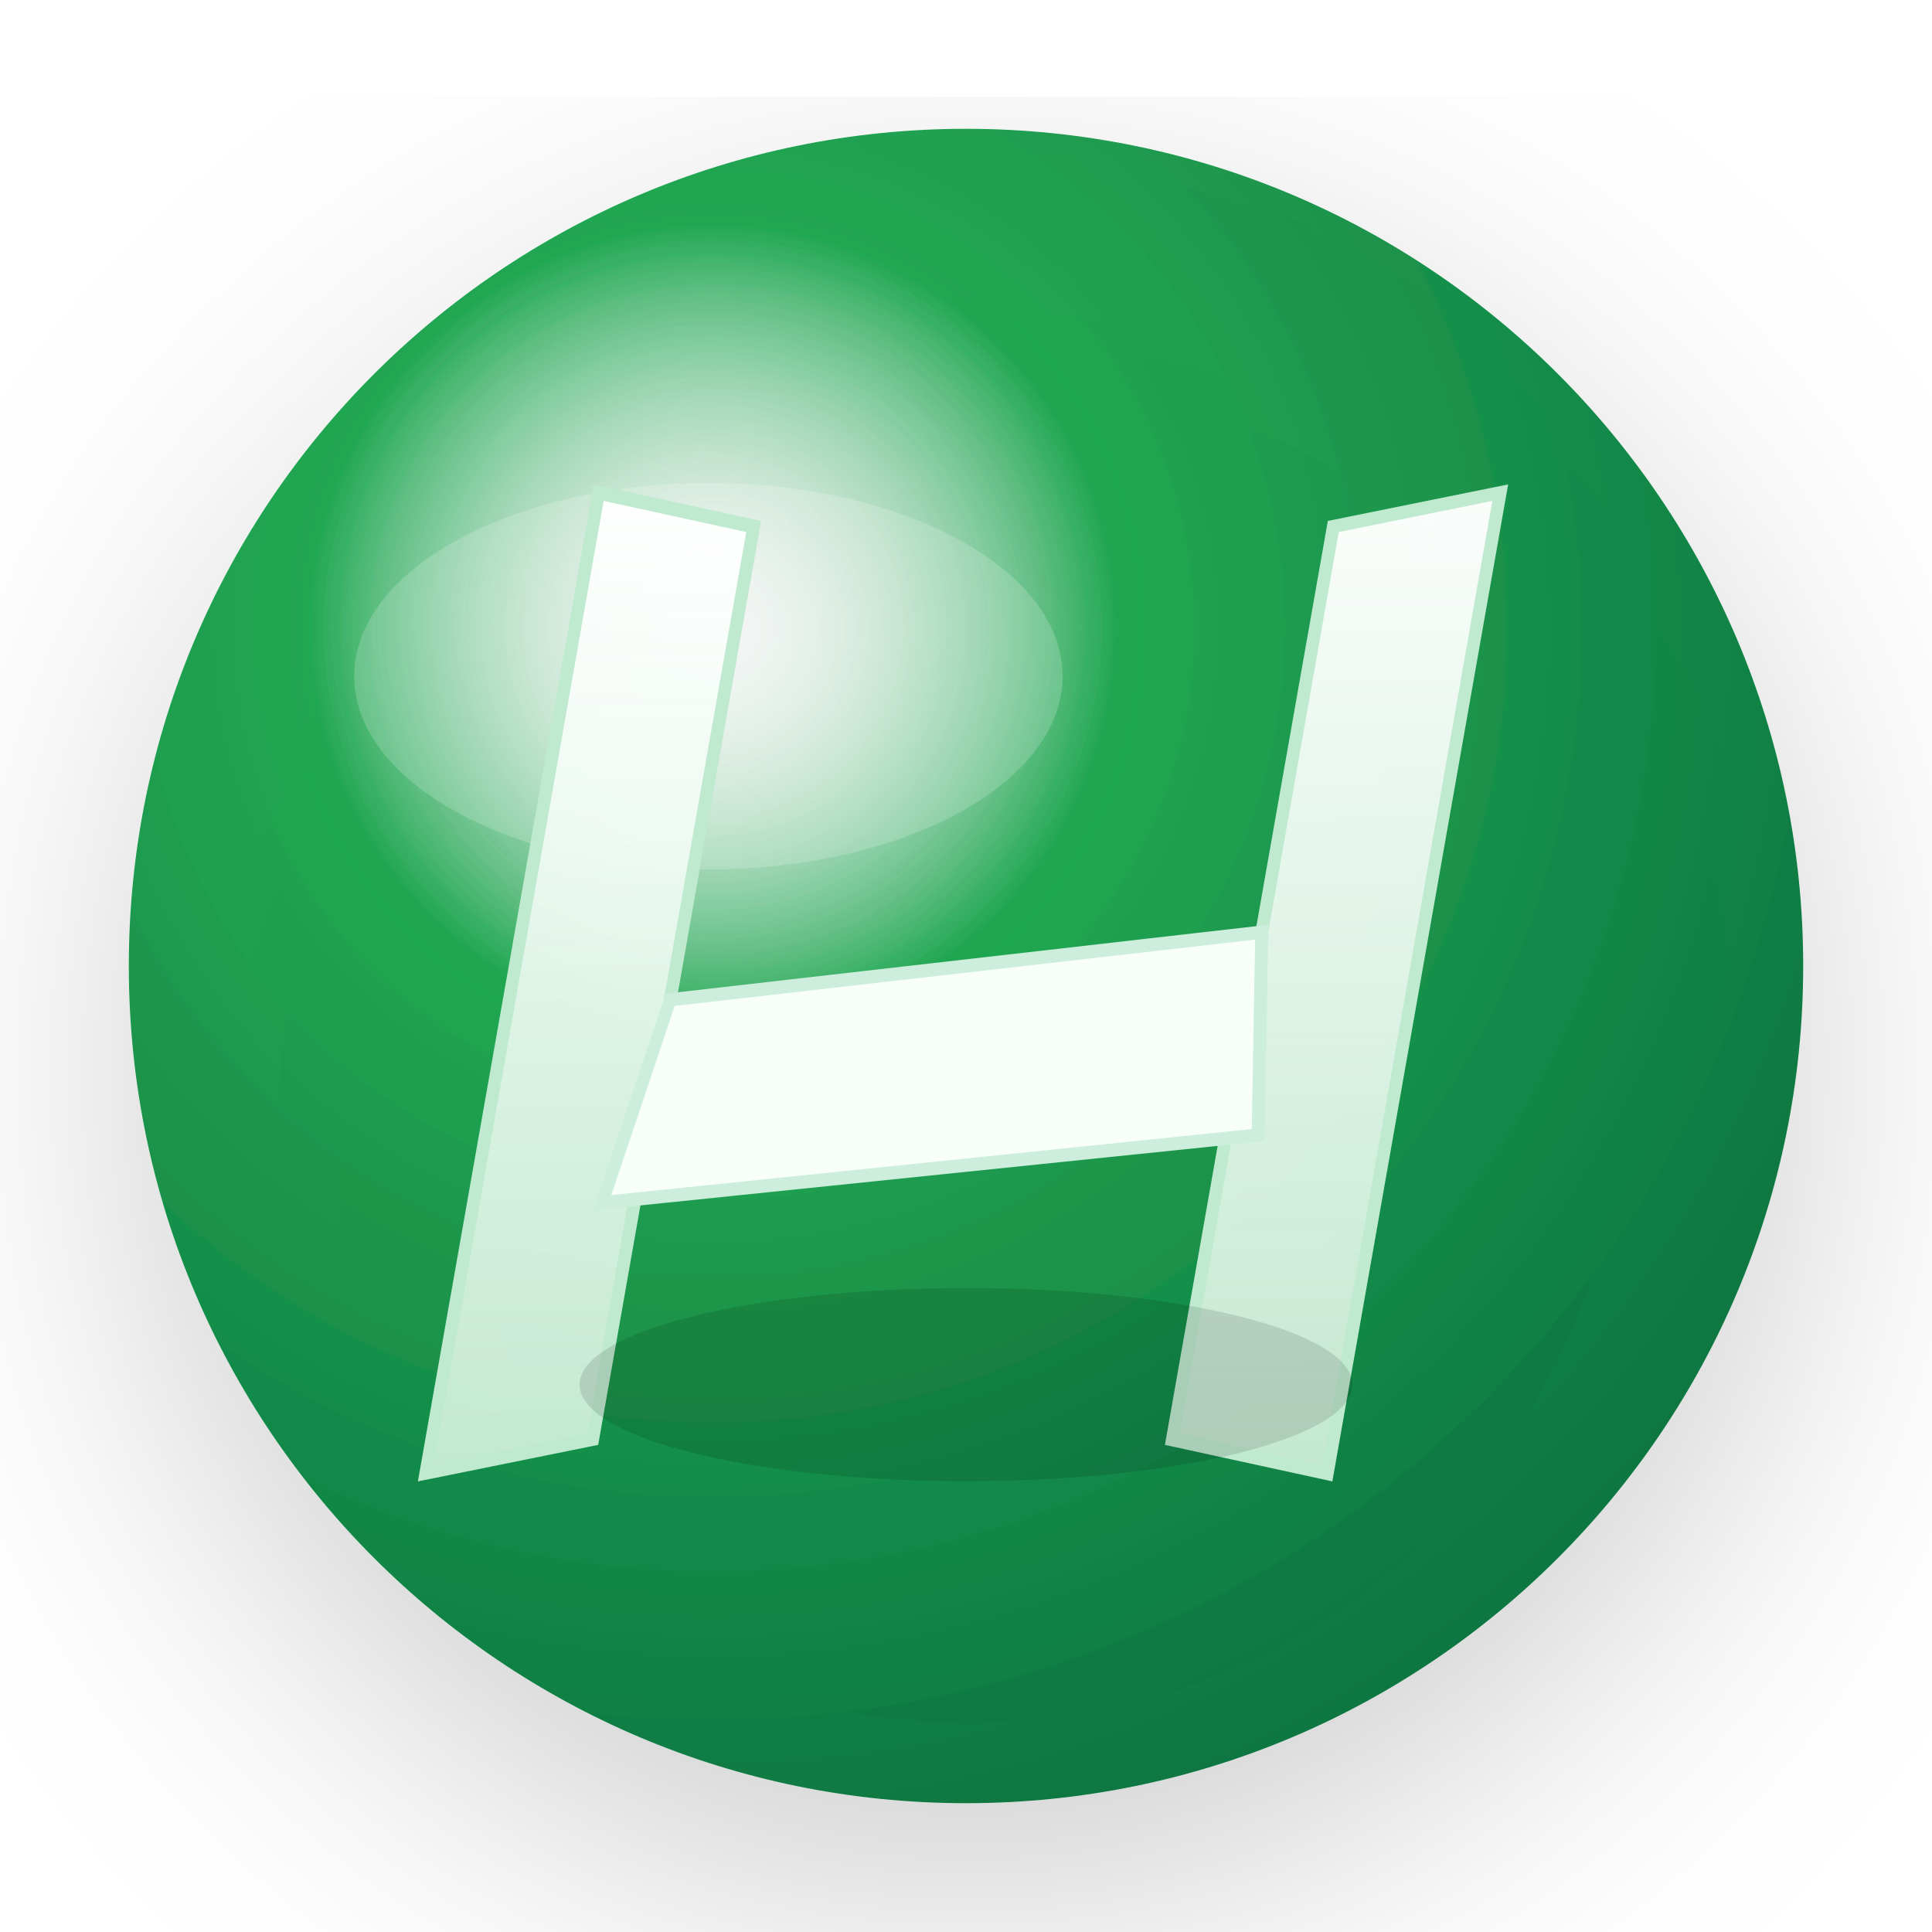
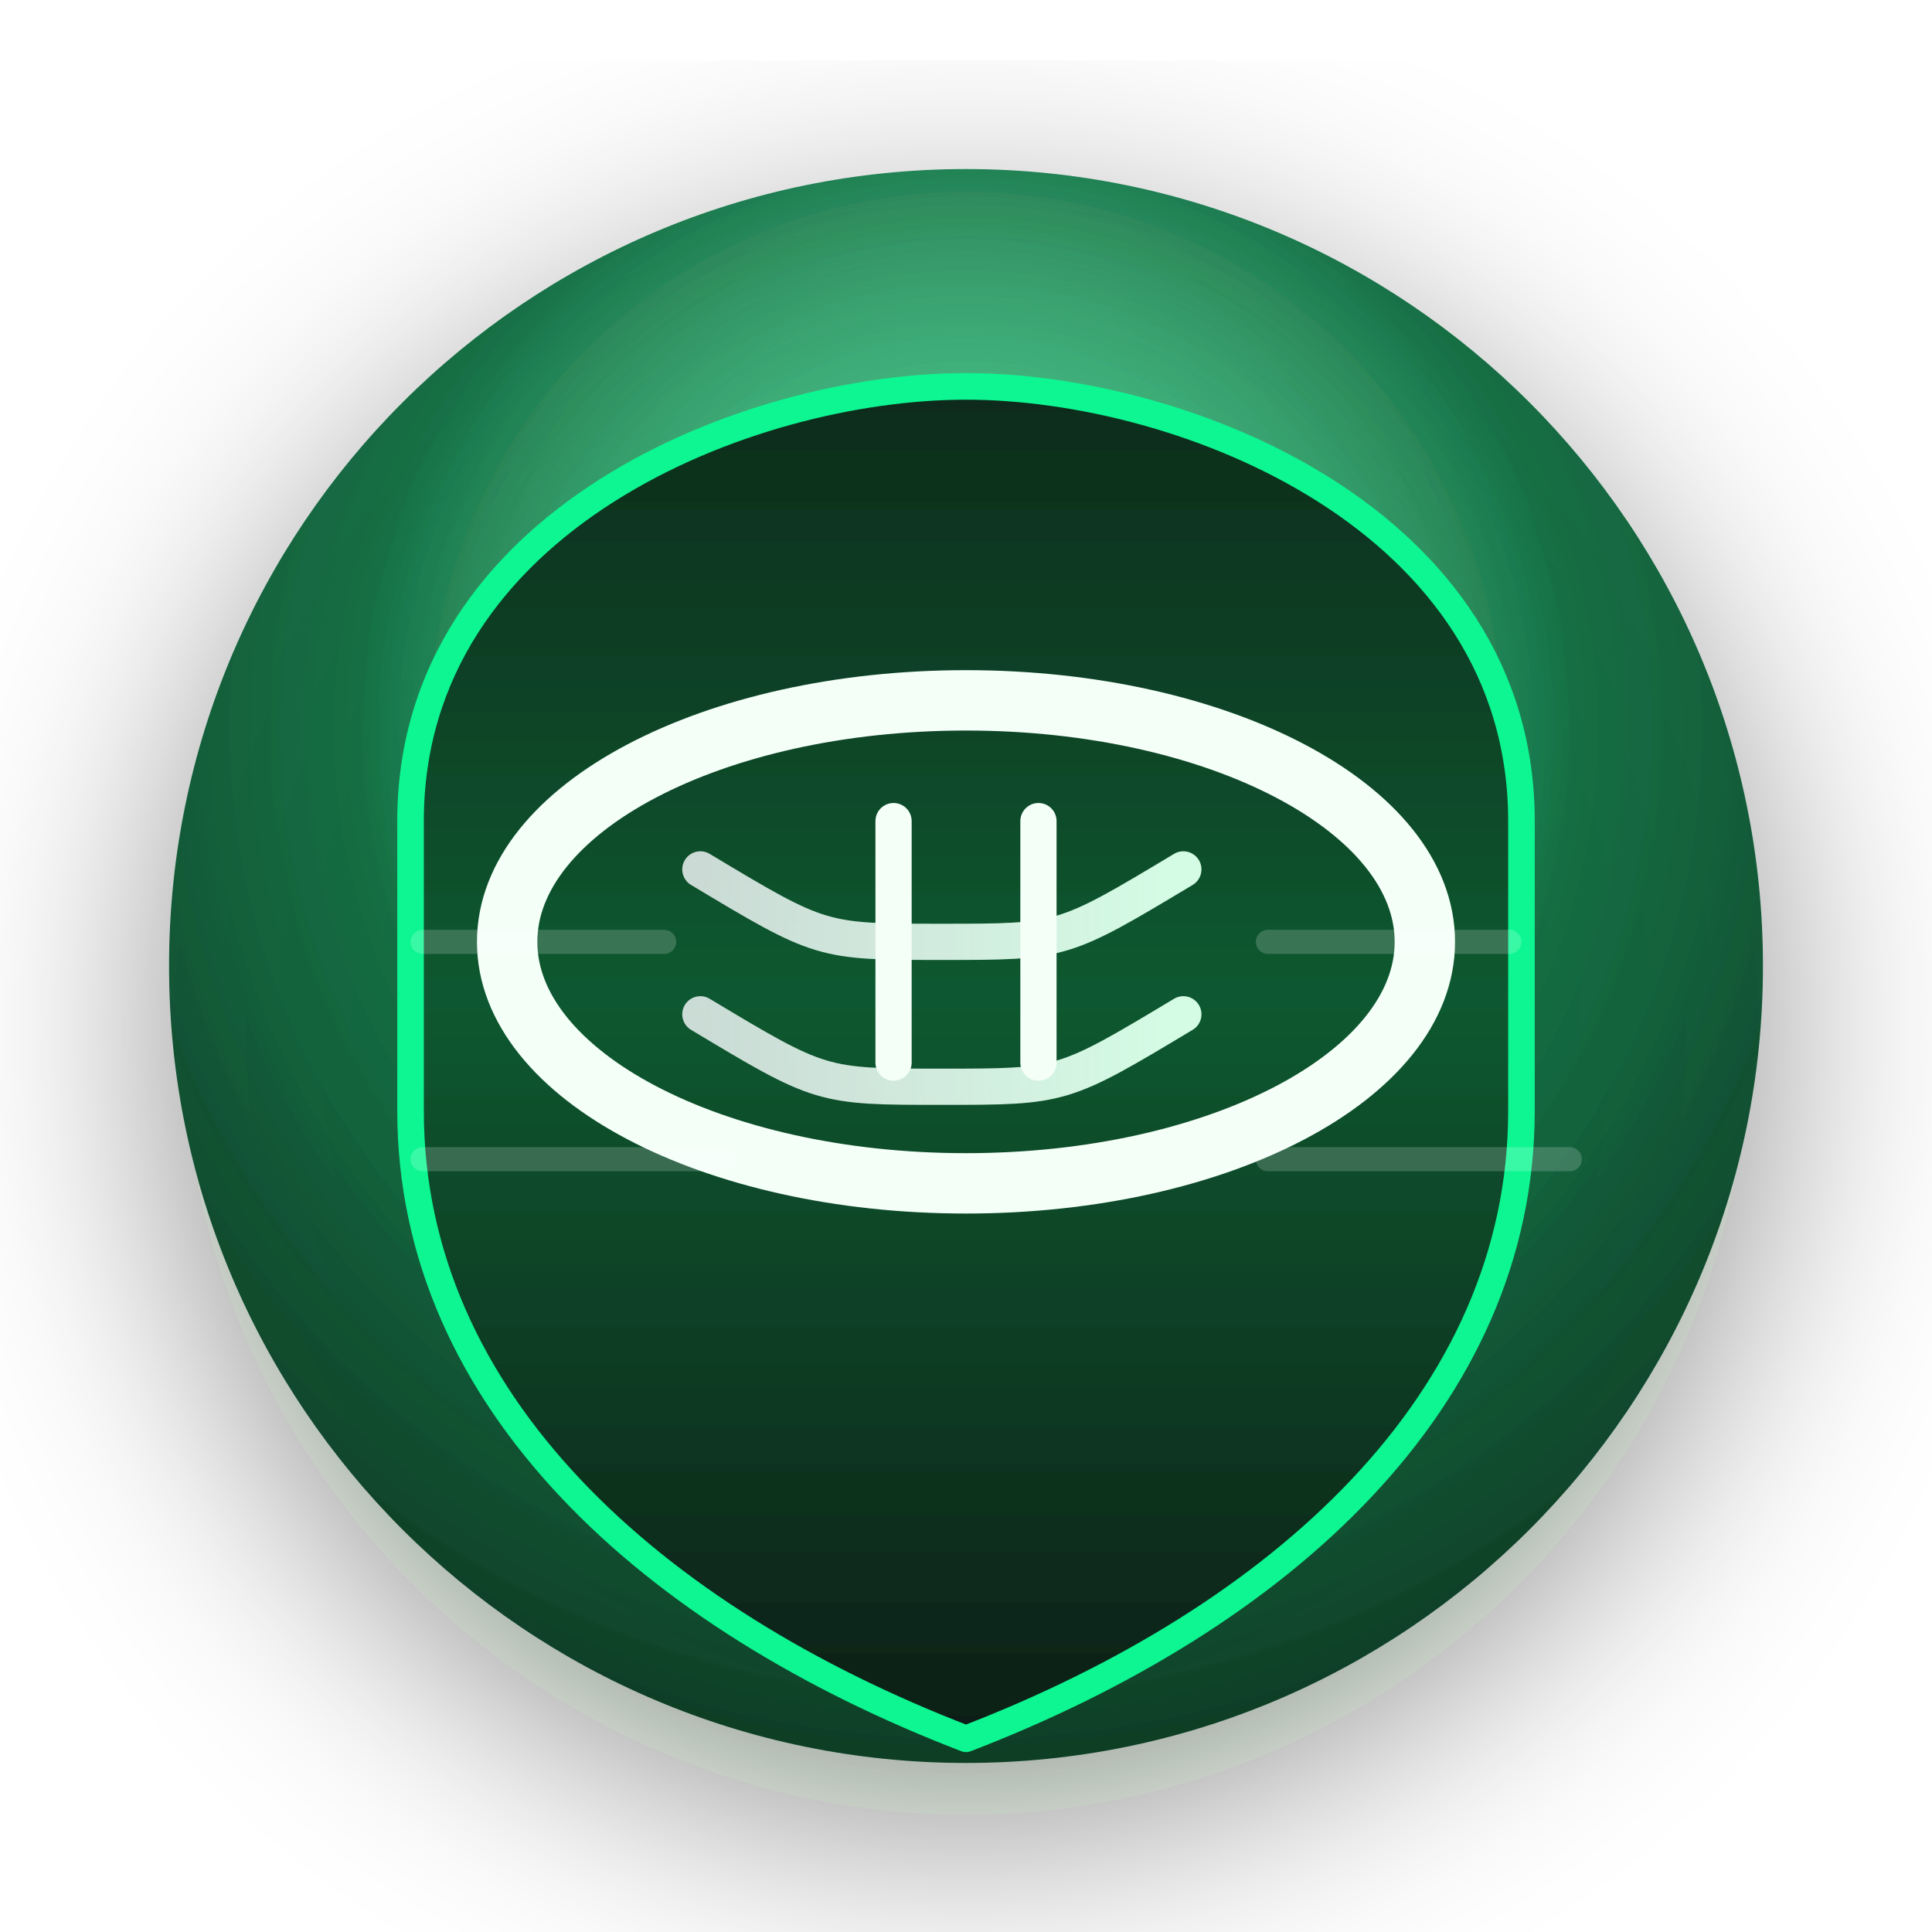
- <svg xmlns="http://www.w3.org/2000/svg" viewBox="0 0 120 120" width="120" height="120" role="img" aria-label="Rugby League Central logo">
+ <svg xmlns="http://www.w3.org/2000/svg" viewBox="0 0 160 160" width="160" height="160" role="img" aria-label="Rugby League Central logo">
  <defs>
-     <radialGradient id="sphereGrad" cx="35%" cy="30%" r="80%">
-       <stop offset="0%" stop-color="#ffffff" stop-opacity="0.18" />
-       <stop offset="30%" stop-color="#16a34a" stop-opacity="0.95" />
-       <stop offset="100%" stop-color="#0b6f3f" stop-opacity="1" />
+     <radialGradient id="badgeGlow" cx="50%" cy="35%" r="70%">
+       <stop offset="0%" stop-color="#33ff99" stop-opacity="0.4" />
+       <stop offset="55%" stop-color="#0d6b3f" stop-opacity="0.95" />
+       <stop offset="100%" stop-color="#06341f" />
    </radialGradient>
-     <linearGradient id="hGrad" x1="0" x2="0" y1="0" y2="1">
-       <stop offset="0%" stop-color="#ffffff" stop-opacity="0.98" />
-       <stop offset="100%" stop-color="#d7f3e1" stop-opacity="0.9" />
+     <linearGradient id="shieldGrad" x1="0" y1="0" x2="0" y2="1">
+       <stop offset="0%" stop-color="#0b2a1b" />
+       <stop offset="45%" stop-color="#0e5930" />
+       <stop offset="100%" stop-color="#0a1d16" />
    </linearGradient>
-     <filter id="softShadow" x="-40%" y="-40%" width="180%" height="180%">
-       <feDropShadow dx="0" dy="6" stdDeviation="10" flood-color="#000" flood-opacity="0.2" />
+     <linearGradient id="seamGrad" x1="0" y1="0" x2="1" y2="0">
+       <stop offset="0%" stop-color="#fafdff" stop-opacity="0.8" />
+       <stop offset="100%" stop-color="#d4fce4" />
+     </linearGradient>
+     <filter id="softGlow" x="-30%" y="-30%" width="160%" height="160%">
+       <feDropShadow dx="0" dy="5" stdDeviation="10" flood-color="#04150d" flood-opacity="0.45" />
    </filter>
  </defs>
-   <g filter="url(#softShadow)">
-     <circle cx="60" cy="60" r="52" fill="url(#sphereGrad)" />
+   <g filter="url(#softGlow)">
+     <circle cx="80" cy="80" r="66" fill="url(#badgeGlow)" />
+     <path d="M80 32c18 0 46 11 46 36v24c0 24-20 42-46 52-26-10-46-28-46-52V68c0-25 28-36 46-36z" fill="url(#shieldGrad)" stroke="#0cf692" stroke-width="2.2" stroke-linejoin="round" />
  </g>
-   <ellipse cx="44" cy="42" rx="22" ry="12" fill="rgba(255,255,255,0.18)" />
-   <g transform="translate(60,60) skewX(-10) scale(1,1.05)">
-     <path d="M -28 -28 L -18 -26 L -18 28 L -28 30 Z" fill="url(#hGrad)" stroke="#bfead0" stroke-width="0.8" />
-     <path d="M 18 -26 L 28 -28 L 28 30 L 18 28 Z" fill="url(#hGrad)" stroke="#bfead0" stroke-width="0.8" />
-     <path d="M -18 2 L 18 -2 L 20 10 L -20 14 Z" fill="#f8fffb" stroke="#cdeedd" stroke-width="0.8" />
+   <g transform="translate(80 78)">
+     <ellipse rx="38" ry="20" fill="none" stroke="#f4fff8" stroke-width="5" />
+     <path d="M-22 -6C-12 0 -12 0 -2 0S8 0 18 -6" stroke="url(#seamGrad)" stroke-width="3" fill="none" stroke-linecap="round" />
+     <path d="M-22 6C-12 12 -12 12 -2 12S8 12 18 6" stroke="url(#seamGrad)" stroke-width="3" fill="none" stroke-linecap="round" />
+     <path d="M-6 -10v20m12-20v20" stroke="#f4fff8" stroke-width="3" stroke-linecap="round" />
  </g>
-   <ellipse cx="60" cy="86" rx="24" ry="6" fill="rgba(0,0,0,0.12)" />
+   <g stroke="rgba(255,255,255,0.18)" stroke-width="2" stroke-linecap="round">
+     <path d="M35 78h20m50 0h20" />
+     <path d="M35 96h25m45 0h25" />
+   </g>
</svg>
